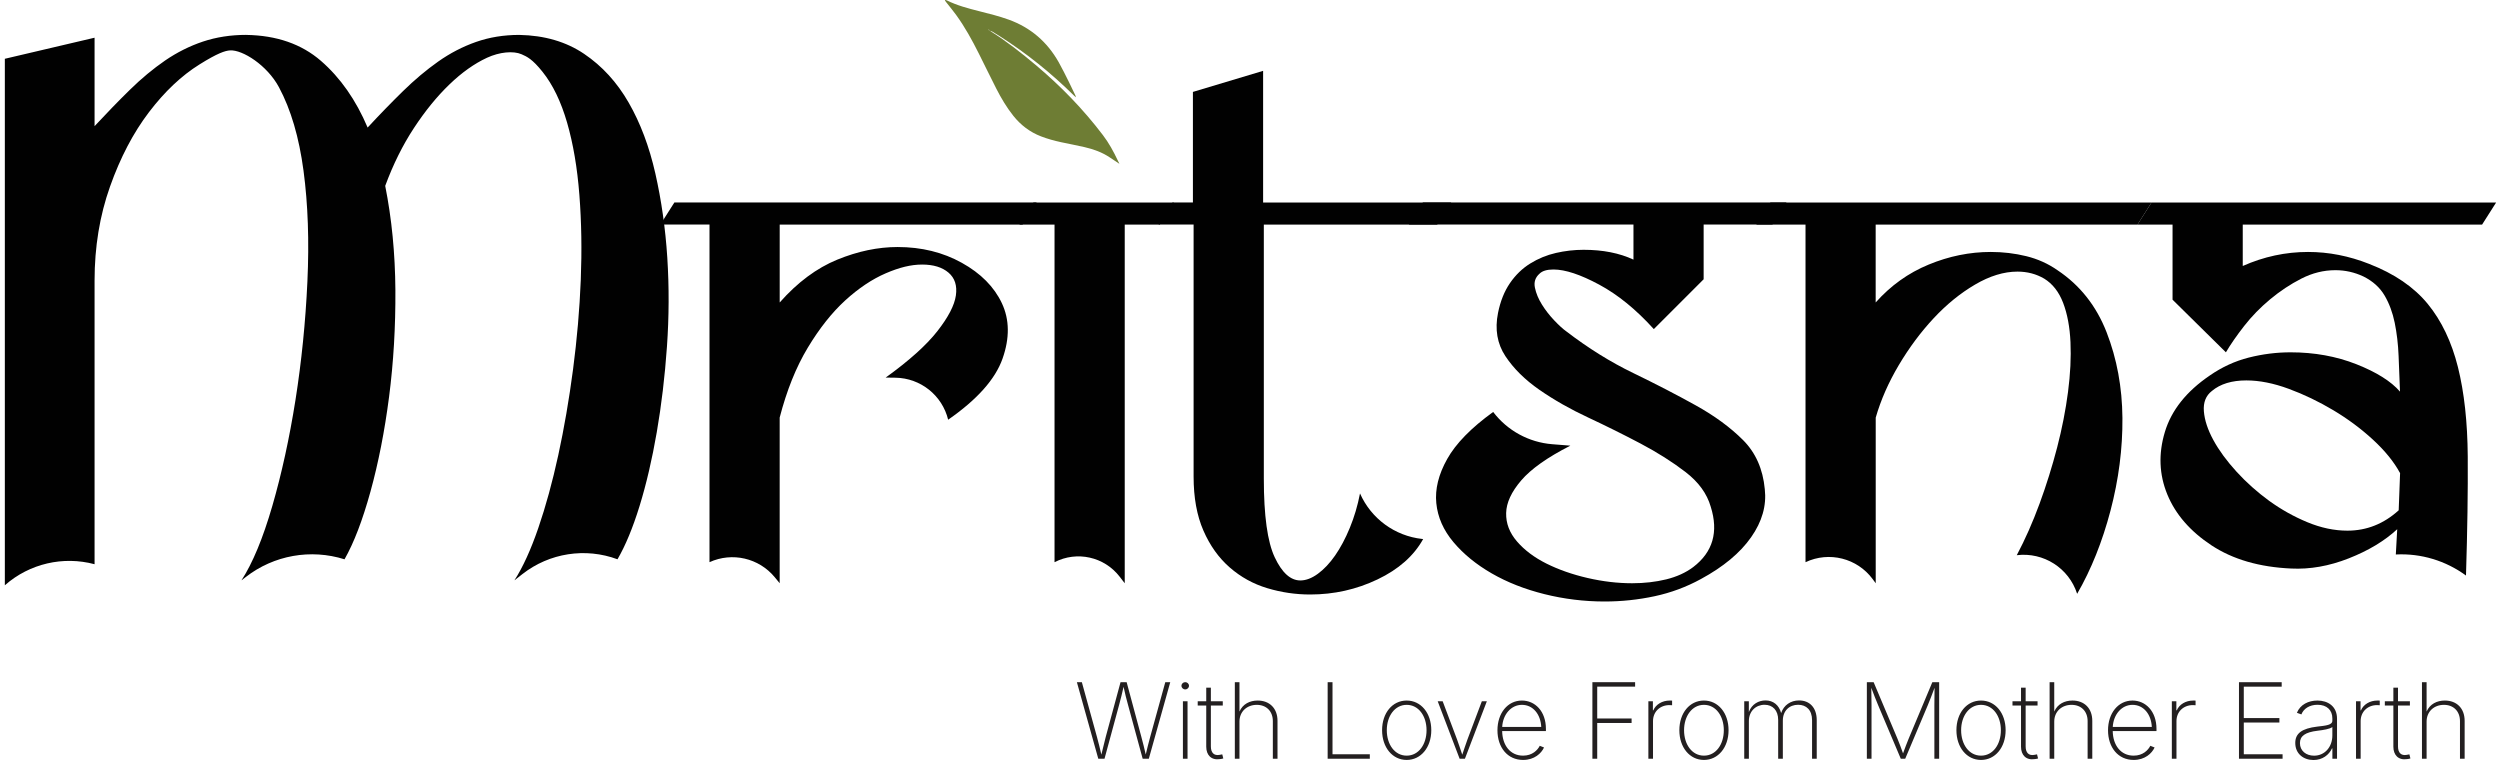
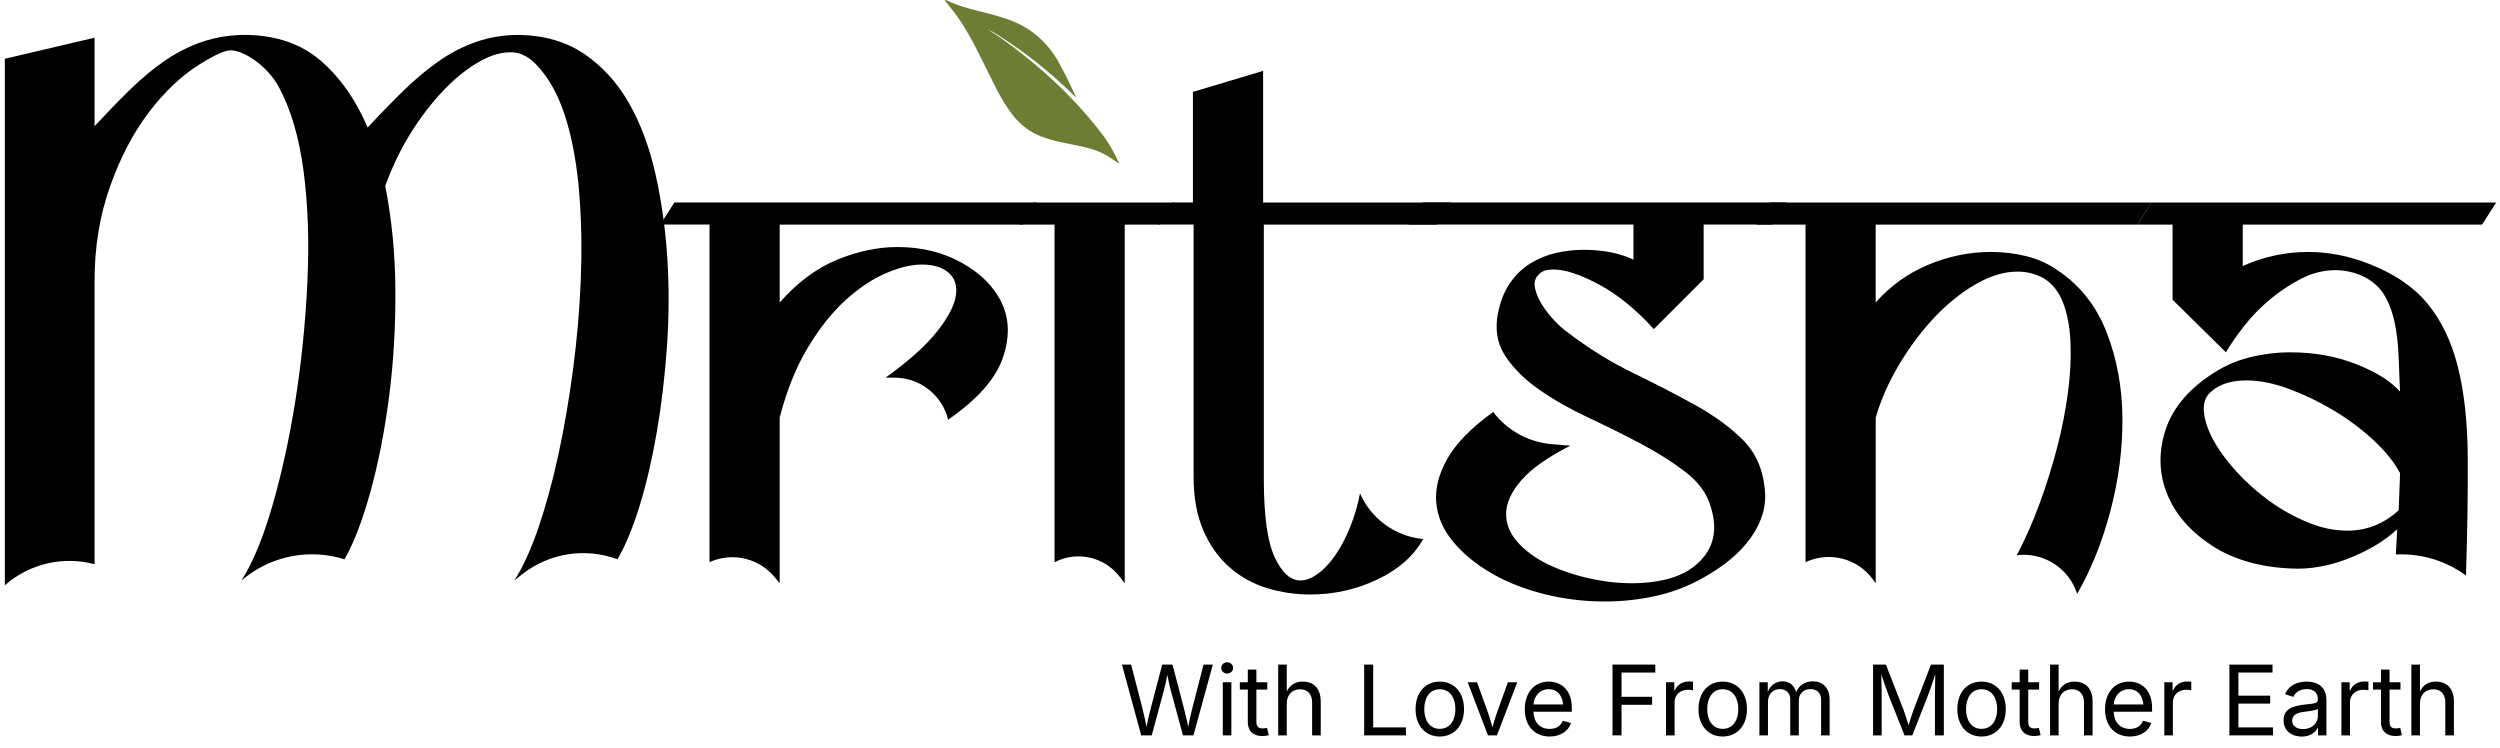
- <svg xmlns="http://www.w3.org/2000/svg" id="fainal" viewBox="0 0 1053.45 326.98">
+ <svg xmlns="http://www.w3.org/2000/svg" id="fainal" viewBox="0 0 1053.45 315.06">
  <defs>
    <style>
      .cls-1 {
-         letter-spacing: 0em;
+         letter-spacing: .02em;
      }

      .cls-2 {
-         fill: #231f20;
-         font-family: Inter-ExtraLight, Inter;
-         font-size: 44.32px;
-         font-variation-settings: 'opsz' 14, 'wght' 200;
-         font-weight: 200;
+         letter-spacing: -.02em;
      }

      .cls-3 {
-         letter-spacing: -.02em;
+         fill: #6e7d34;
      }

      .cls-4 {
-         letter-spacing: -.04em;
+         letter-spacing: -.03em;
      }

      .cls-5 {
-         fill: #6e7d34;
+         font-family: Inter-Regular, Inter;
+         font-size: 41px;
+         font-variation-settings: 'opsz' 14, 'wght' 400;
      }

      .cls-6 {
        letter-spacing: -.02em;
      }
- 
-       .cls-7 {
-         fill: #010101;
-       }
- 
-       .cls-8 {
-         letter-spacing: .02em;
-       }
    </style>
  </defs>
  <g>
-     <path class="cls-7" d="M103.74,14.71c12.81.2,23.32,3.84,31.5,10.94,8.18,7.1,14.74,16.47,19.67,28.1,5.12-5.52,10.11-10.65,14.94-15.38,4.83-4.73,9.76-8.87,14.78-12.42,5.03-3.55,10.35-6.31,15.97-8.28,5.62-1.97,11.69-2.96,18.19-2.96,10.64.2,19.76,2.86,27.35,7.99s13.86,11.98,18.78,20.56c4.93,8.58,8.68,18.54,11.24,29.88,2.56,11.34,4.24,23.17,5.03,35.49.78,12.33.74,24.8-.15,37.42-.88,12.62-2.32,24.66-4.29,36.09-1.97,11.44-4.39,21.79-7.24,31.05-2.86,9.27-5.97,16.76-9.31,22.48h0c-13.52-5.02-28.68-2.66-40.04,6.22l-3.39,2.65c3.55-5.52,6.91-12.87,10.06-22.04,3.15-9.17,5.96-19.42,8.43-30.76,2.46-11.34,4.54-23.37,6.21-36.08,1.67-12.72,2.76-25.29,3.26-37.71.49-12.43.3-24.35-.59-35.79-.88-11.44-2.61-21.59-5.17-30.46-2.57-8.87-6.02-16.02-10.36-21.44-4.34-5.42-6.54-6.38-8.82-7.39-3.44-1.52-9.27-.99-14.59,1.47-5.32,2.47-10.61,6.21-15.82,11.24-5.23,5.03-10.21,11.14-14.94,18.34-4.73,7.2-8.78,15.34-12.12,24.4,2.75,13.8,4.18,28.45,4.29,43.93.09,15.48-.79,30.46-2.66,44.96-1.88,14.49-4.49,27.81-7.84,39.93-3.35,12.13-7,21.64-10.94,28.54h0c-14.23-4.49-29.76-1.72-41.55,7.42l-1.88,1.46c4.73-7.29,9.06-17.75,13.01-31.36,3.94-13.6,7.2-28.49,9.76-44.66,2.55-16.17,4.23-32.79,5.02-49.84.79-17.05.25-32.64-1.63-46.74-1.88-14.1-5.32-25.83-10.35-35.2-5.03-9.36-15.4-15.82-20.56-15.53-2.14.12-5.33,1.18-12.92,5.92-7.59,4.73-14.69,11.44-21.29,20.11-6.61,8.68-12.09,19.13-16.42,31.36-4.34,12.22-6.51,25.43-6.51,39.63v119.5h0c-13.24-3.54-27.38-.26-37.69,8.77l-.12.1V24.77l37.81-8.88v37.27c5.13-5.52,10.11-10.65,14.94-15.38,4.83-4.74,9.76-8.82,14.78-12.28,5.03-3.44,10.36-6.11,15.97-7.99,5.62-1.87,11.69-2.81,18.19-2.81" />
-     <path class="cls-7" d="M436.81,85.33l-5.92,9.3h-102.34v32.83c7.49-8.48,15.57-14.49,24.26-18.05,8.68-3.55,17.16-5.32,25.43-5.32,10.06,0,19.08,2.22,27.06,6.66,7.99,4.44,13.61,10.11,16.86,17,3.25,6.91,3.35,14.69.29,23.37-3.06,8.68-10.7,17.25-22.92,25.74h0c-2.5-10.27-11.62-17.54-22.18-17.7l-4.14-.06c9.85-7.1,17.1-13.6,21.75-19.52,4.63-5.91,7.24-10.94,7.83-15.08.59-4.14-.44-7.34-3.11-9.62-2.66-2.26-6.36-3.4-11.1-3.4s-9.66,1.23-15.38,3.7c-5.72,2.47-11.39,6.26-17.01,11.38-5.62,5.13-10.89,11.79-15.82,19.97-4.93,8.18-8.87,18-11.83,29.43v69.8l-2.06-2.51c-6.67-8.11-17.96-10.72-27.51-6.36h0s0-142.27,0-142.27h-20.71l5.91-9.3h152.63Z" />
-     <path class="cls-7" d="M494.64,85.33l-5.92,9.3h-14.78v151.14l-2.15-2.78c-6.47-8.39-18.02-10.96-27.43-6.09h0s0-142.27,0-142.27h-14.79l5.92-9.3h59.15Z" />
-     <path class="cls-7" d="M502.67,85.33v-46.6l29.58-8.88v55.48h79.27l-5.91,9.3h-73.06v107.08c0,15.57,1.53,26.62,4.59,33.12,3.06,6.51,6.66,9.76,10.8,9.76,2.36,0,4.83-.94,7.39-2.81,2.56-1.88,4.98-4.43,7.25-7.69,2.26-3.25,4.34-7.14,6.21-11.68,1.87-4.54,3.3-9.36,4.29-14.49h0c4.68,10.61,14.66,17.92,26.18,19.18l.43.05c-3.94,7.1-10.35,12.76-19.23,17-8.87,4.24-18.33,6.36-28.39,6.36-6.12,0-12.13-.88-18.05-2.66-5.91-1.77-11.19-4.69-15.83-8.73-4.63-4.04-8.33-9.21-11.09-15.53-2.76-6.31-4.14-13.9-4.14-22.78v-106.19h-14.78l5.91-9.3h8.58Z" />
-     <path class="cls-7" d="M696.91,138.7c-7.5-8.29-15.18-14.54-23.07-18.78-7.89-4.24-14.29-6.36-19.22-6.36-2.77,0-4.73.59-5.91,1.78-1.78,1.58-2.42,3.55-1.92,5.91.49,2.37,1.48,4.74,2.96,7.1,1.47,2.36,3.2,4.58,5.17,6.65,1.97,2.07,3.64,3.6,5.03,4.59,9.26,7.1,18.68,12.97,28.24,17.59,9.56,4.64,18.34,9.17,26.32,13.61,7.99,4.43,14.64,9.31,19.97,14.64,5.32,5.32,8.38,12.23,9.17,20.7.78,6.9-1.13,13.66-5.77,20.26-4.63,6.61-11.68,12.47-21.15,17.6-6.11,3.35-12.62,5.77-19.52,7.25-6.9,1.48-13.9,2.22-21,2.22-8.68,0-17.16-1.04-25.44-3.11-8.28-2.07-15.68-4.98-22.18-8.73-6.51-3.75-11.88-8.13-16.12-13.16-4.24-5.03-6.65-10.5-7.24-16.42-.59-5.91.93-12.12,4.59-18.63,3.64-6.51,10.1-13.12,19.37-19.82h0c5.98,7.86,15.02,12.8,24.86,13.59l7.67.61c-9.67,4.93-16.57,9.81-20.71,14.65-4.14,4.83-6.26,9.41-6.35,13.75-.1,4.34,1.42,8.33,4.58,11.98,3.15,3.65,7.29,6.76,12.42,9.32,5.13,2.56,10.9,4.58,17.3,6.06,6.41,1.48,12.67,2.22,18.78,2.22,5.12,0,9.91-.55,14.35-1.63,4.43-1.09,8.23-2.81,11.39-5.18,8.28-6.31,10.74-14.79,7.39-25.44-1.59-5.52-5.13-10.4-10.65-14.64-5.52-4.24-11.83-8.23-18.93-11.98-7.1-3.75-14.45-7.4-22.04-10.95-7.6-3.55-14.45-7.44-20.56-11.68-6.11-4.24-10.9-8.98-14.35-14.2-3.45-5.22-4.49-11.29-3.11-18.19.99-4.92,2.66-9.12,5.03-12.57,2.36-3.44,5.22-6.21,8.58-8.29,3.35-2.07,6.95-3.55,10.79-4.43,3.84-.88,7.74-1.33,11.68-1.33,8.09,0,15.09,1.38,21,4.14v-14.79h-94.65l5.92-9.3h153.21l-5.92,9.3h-28.99v23.07l-21,21Z" />
-     <path class="cls-7" d="M906.62,85.33l-5.92,9.3h-110.33v32.83c6.31-7.1,13.75-12.43,22.33-15.97,8.58-3.55,17.3-5.32,26.18-5.32,5.13,0,10.11.59,14.94,1.77,4.83,1.19,9.21,3.16,13.16,5.92,9.47,6.31,16.37,15.04,20.71,26.18,4.33,11.14,6.55,23.17,6.66,36.08.1,12.92-1.58,25.94-5.03,39.05-3.45,13.11-8.13,24.79-14.05,35.05l-.02-.05c-3.49-10.8-14.15-17.6-25.42-16.22h0c3.55-6.7,6.75-13.95,9.61-21.74,2.86-7.79,5.32-15.68,7.4-23.66,2.07-7.99,3.59-15.78,4.58-23.37.99-7.59,1.33-14.6,1.04-21-.29-6.41-1.33-11.93-3.1-16.57-1.78-4.63-4.44-8.03-7.99-10.21-3.36-1.96-7.1-2.95-11.24-2.95-5.72,0-11.69,1.83-17.89,5.47-6.22,3.65-12.03,8.38-17.45,14.2-5.43,5.82-10.3,12.38-14.64,19.67-4.34,7.3-7.6,14.69-9.76,22.18v69.8l-1.28-1.74c-6.52-8.83-18.37-11.82-28.3-7.13h0s0-142.27,0-142.27h-20.71l5.92-9.3h160.61Z" />
-     <path class="cls-7" d="M1010.14,223c-5.32,4.93-12.13,9.02-20.41,12.28-8.28,3.26-16.37,4.68-24.25,4.29-13.41-.6-24.6-3.85-33.58-9.76-8.97-5.92-15.18-13.06-18.63-21.44-3.45-8.39-3.8-17.16-1.04-26.33,2.76-9.17,9.07-17.11,18.93-23.81,5.12-3.55,10.59-6.07,16.41-7.55,5.82-1.47,11.69-2.22,17.6-2.22,10.06,0,19.33,1.68,27.8,5.03,8.47,3.35,14.59,7.2,18.34,11.53-.2-5.12-.4-10.15-.59-15.09-.2-4.93-.75-9.56-1.63-13.9-.89-4.33-2.32-8.18-4.29-11.53-1.97-3.35-4.93-6.02-8.88-7.99-3.74-1.77-7.69-2.66-11.83-2.66-4.92,0-9.71,1.18-14.34,3.55-4.63,2.36-9.02,5.28-13.17,8.73-4.14,3.45-7.79,7.2-10.94,11.24-3.15,4.04-5.72,7.74-7.69,11.09l-22.48-22.18v-31.65h-14.79l5.92-9.3h145.22l-5.91,9.3h-100.86v17.45c8.87-3.94,18.04-5.91,27.51-5.91,8.67,0,17.25,1.67,25.74,5.03,10.65,4.14,18.88,9.76,24.7,16.86,5.81,7.1,10.05,15.97,12.72,26.62,2.66,10.65,4.04,23.22,4.14,37.71.1,14.49-.15,31.21-.74,50.13h0c-8.51-6.25-18.91-9.39-29.45-8.88h-.12s.59-10.64.59-10.64ZM1011.33,199.34c-2.56-4.73-6.36-9.41-11.39-14.05-5.03-4.63-10.6-8.77-16.71-12.42-6.11-3.64-12.37-6.66-18.78-9.02-6.41-2.37-12.38-3.55-17.89-3.55-6.11,0-10.95,1.47-14.49,4.43-2.57,1.98-3.7,4.84-3.4,8.58.3,3.75,1.63,7.79,4,12.13,2.36,4.34,5.62,8.78,9.76,13.32,4.14,4.53,8.73,8.62,13.75,12.28,5.03,3.64,10.4,6.65,16.13,9.02,5.71,2.37,11.33,3.55,16.86,3.55,8.08,0,15.28-2.86,21.59-8.58l.59-15.68Z" />
-     <path class="cls-5" d="M417.26,12.93c.09.11.16.24.27.32,6.7,4.19,12.87,9.08,18.91,14.15,10.5,8.82,20,18.6,28.31,29.54,2.51,3.3,4.48,6.9,6.24,10.64.22.46.45.91.72,1.46-1.41-.94-2.73-1.8-4.03-2.68-3.26-2.19-6.87-3.49-10.66-4.36-3.28-.75-6.6-1.38-9.9-2.08-2.88-.62-5.71-1.4-8.46-2.46-4.7-1.81-8.55-4.75-11.68-8.68-2.82-3.55-5.12-7.43-7.18-11.47-2.5-4.91-4.89-9.86-7.36-14.78-2.81-5.61-5.83-11.11-9.52-16.2-1.31-1.82-2.76-3.54-4.14-5.3-.22-.28-.42-.56-.63-.85.03-.06.07-.12.11-.18.22.04.45.04.64.13,4.37,2.18,9.05,3.4,13.74,4.59,4.16,1.05,8.32,2.08,12.37,3.54,9.29,3.34,16.28,9.4,21.12,17.98,1.52,2.7,2.88,5.5,4.27,8.27.94,1.87,1.82,3.77,2.72,5.65.11.24.21.49.21.83-.23-.21-.47-.42-.7-.64-9.66-9.56-20.19-18-31.65-25.29-.96-.61-1.93-1.19-2.9-1.77-.26-.15-.56-.24-.83-.36-.21-.17-.42-.33-.63-.49-.04.06-.07.13-.11.19.25.09.51.19.76.28" />
+     <path d="M103.74,14.71c12.81.2,23.32,3.84,31.5,10.94,8.18,7.1,14.74,16.47,19.67,28.1,5.12-5.52,10.11-10.65,14.94-15.38,4.83-4.73,9.76-8.87,14.78-12.42,5.03-3.55,10.35-6.31,15.97-8.28,5.62-1.97,11.69-2.96,18.19-2.96,10.64.2,19.76,2.86,27.35,7.99s13.86,11.98,18.78,20.56c4.93,8.58,8.68,18.54,11.24,29.88,2.56,11.34,4.24,23.17,5.03,35.49.78,12.33.74,24.8-.15,37.42-.88,12.62-2.32,24.66-4.29,36.09-1.97,11.44-4.39,21.79-7.24,31.05-2.86,9.27-5.97,16.76-9.31,22.48h0c-13.52-5.02-28.68-2.66-40.04,6.22l-3.39,2.65c3.55-5.52,6.91-12.87,10.06-22.04,3.15-9.17,5.96-19.42,8.43-30.76,2.46-11.34,4.54-23.37,6.21-36.08,1.67-12.72,2.76-25.29,3.26-37.71.49-12.43.3-24.35-.59-35.79-.88-11.44-2.61-21.59-5.17-30.46-2.57-8.87-6.02-16.02-10.36-21.44-4.34-5.42-6.54-6.38-8.82-7.39-3.44-1.52-9.27-.99-14.59,1.47-5.32,2.47-10.61,6.21-15.82,11.24-5.23,5.03-10.21,11.14-14.94,18.34-4.73,7.2-8.78,15.34-12.12,24.4,2.75,13.8,4.18,28.45,4.29,43.93.09,15.48-.79,30.46-2.66,44.96-1.88,14.49-4.49,27.81-7.84,39.93-3.35,12.13-7,21.64-10.94,28.54h0c-14.23-4.49-29.76-1.72-41.55,7.42l-1.88,1.46c4.73-7.29,9.06-17.75,13.01-31.36,3.94-13.6,7.2-28.49,9.76-44.66,2.55-16.17,4.23-32.79,5.02-49.84.79-17.05.25-32.64-1.63-46.74-1.88-14.1-5.32-25.83-10.35-35.2-5.03-9.36-15.4-15.82-20.56-15.53-2.14.12-5.33,1.18-12.92,5.92-7.59,4.73-14.69,11.44-21.29,20.11-6.61,8.68-12.09,19.13-16.42,31.36-4.34,12.22-6.51,25.43-6.51,39.63v119.5h0c-13.24-3.54-27.38-.26-37.69,8.77l-.12.1V24.77l37.81-8.88v37.27c5.13-5.52,10.11-10.65,14.94-15.38,4.83-4.74,9.76-8.82,14.78-12.28,5.03-3.44,10.36-6.11,15.97-7.99,5.62-1.87,11.69-2.81,18.19-2.81" />
+     <path d="M436.81,85.33l-5.92,9.3h-102.34v32.83c7.49-8.48,15.57-14.49,24.26-18.05,8.68-3.55,17.16-5.32,25.43-5.32,10.06,0,19.08,2.22,27.06,6.66,7.99,4.44,13.61,10.11,16.86,17,3.25,6.91,3.35,14.69.29,23.37-3.06,8.68-10.7,17.25-22.92,25.74h0c-2.5-10.27-11.62-17.54-22.18-17.7l-4.14-.06c9.85-7.1,17.1-13.6,21.75-19.52,4.63-5.91,7.24-10.94,7.83-15.08.59-4.14-.44-7.34-3.11-9.62-2.66-2.26-6.36-3.4-11.1-3.4s-9.66,1.23-15.38,3.7c-5.72,2.47-11.39,6.26-17.01,11.38-5.62,5.13-10.89,11.79-15.82,19.97-4.93,8.18-8.87,18-11.83,29.43v69.8l-2.06-2.51c-6.67-8.11-17.96-10.72-27.51-6.36h0s0-142.27,0-142.27h-20.71l5.91-9.3h152.63Z" />
+     <path d="M494.64,85.33l-5.92,9.3h-14.78v151.14l-2.15-2.78c-6.47-8.39-18.02-10.96-27.43-6.09h0s0-142.27,0-142.27h-14.79l5.92-9.3h59.15Z" />
+     <path d="M502.67,85.33v-46.6l29.58-8.88v55.48h79.27l-5.91,9.3h-73.06v107.08c0,15.57,1.53,26.62,4.59,33.12,3.06,6.51,6.66,9.76,10.8,9.76,2.36,0,4.83-.94,7.39-2.81,2.56-1.88,4.98-4.43,7.25-7.69,2.26-3.25,4.34-7.14,6.21-11.68,1.87-4.54,3.3-9.36,4.29-14.49h0c4.68,10.61,14.66,17.92,26.18,19.18l.43.05c-3.94,7.1-10.35,12.76-19.23,17-8.87,4.24-18.33,6.36-28.39,6.36-6.12,0-12.13-.88-18.05-2.66-5.91-1.77-11.19-4.69-15.83-8.73-4.63-4.04-8.33-9.21-11.09-15.53-2.76-6.31-4.14-13.9-4.14-22.78v-106.19h-14.78l5.91-9.3h8.58Z" />
+     <path d="M696.91,138.7c-7.5-8.29-15.18-14.54-23.07-18.78-7.89-4.24-14.29-6.36-19.22-6.36-2.77,0-4.73.59-5.91,1.78-1.78,1.58-2.42,3.55-1.92,5.91.49,2.37,1.48,4.74,2.96,7.1,1.47,2.36,3.2,4.58,5.17,6.65,1.97,2.07,3.64,3.6,5.03,4.59,9.26,7.1,18.68,12.97,28.24,17.59,9.56,4.64,18.34,9.17,26.32,13.61,7.99,4.43,14.64,9.31,19.97,14.64,5.32,5.32,8.38,12.23,9.17,20.7.78,6.9-1.13,13.66-5.77,20.26-4.63,6.61-11.68,12.47-21.15,17.6-6.11,3.35-12.62,5.77-19.52,7.25-6.9,1.48-13.9,2.22-21,2.22-8.68,0-17.16-1.04-25.44-3.11-8.28-2.07-15.68-4.98-22.18-8.73-6.51-3.75-11.88-8.13-16.12-13.16-4.24-5.03-6.65-10.5-7.24-16.42-.59-5.91.93-12.12,4.59-18.63,3.64-6.51,10.1-13.12,19.37-19.82h0c5.98,7.86,15.02,12.8,24.86,13.59l7.67.61c-9.67,4.93-16.57,9.81-20.71,14.65-4.14,4.83-6.26,9.41-6.35,13.75-.1,4.34,1.42,8.33,4.58,11.98,3.15,3.65,7.29,6.76,12.42,9.32,5.13,2.56,10.9,4.58,17.3,6.06,6.41,1.48,12.67,2.22,18.78,2.22,5.12,0,9.91-.55,14.35-1.63,4.43-1.09,8.23-2.81,11.39-5.18,8.28-6.31,10.74-14.79,7.39-25.44-1.59-5.52-5.13-10.4-10.65-14.64-5.52-4.24-11.83-8.23-18.93-11.98-7.1-3.75-14.45-7.4-22.04-10.95-7.6-3.55-14.45-7.44-20.56-11.68-6.11-4.24-10.9-8.98-14.35-14.2-3.45-5.22-4.49-11.29-3.11-18.19.99-4.92,2.66-9.12,5.03-12.57,2.36-3.44,5.22-6.21,8.58-8.29,3.35-2.07,6.95-3.55,10.79-4.43,3.84-.88,7.74-1.33,11.68-1.33,8.09,0,15.09,1.38,21,4.14v-14.79h-94.65l5.92-9.3h153.21l-5.92,9.3h-28.99v23.07l-21,21Z" />
+     <path d="M906.62,85.33l-5.92,9.3h-110.33v32.83c6.31-7.1,13.75-12.43,22.33-15.97,8.58-3.55,17.3-5.32,26.18-5.32,5.13,0,10.11.59,14.94,1.77,4.83,1.19,9.21,3.16,13.16,5.92,9.47,6.31,16.37,15.04,20.71,26.18,4.33,11.14,6.55,23.17,6.66,36.08.1,12.92-1.58,25.94-5.03,39.05-3.45,13.11-8.13,24.79-14.05,35.05l-.02-.05c-3.49-10.8-14.15-17.6-25.42-16.22h0c3.55-6.7,6.75-13.95,9.61-21.74,2.86-7.79,5.32-15.68,7.4-23.66,2.07-7.99,3.59-15.78,4.58-23.37.99-7.59,1.33-14.6,1.04-21-.29-6.41-1.33-11.93-3.1-16.57-1.78-4.63-4.44-8.03-7.99-10.21-3.36-1.96-7.1-2.95-11.24-2.95-5.72,0-11.69,1.83-17.89,5.47-6.22,3.65-12.03,8.38-17.45,14.2-5.43,5.82-10.3,12.38-14.64,19.67-4.34,7.3-7.6,14.69-9.76,22.18v69.8l-1.28-1.74c-6.52-8.83-18.37-11.82-28.3-7.13h0s0-142.27,0-142.27h-20.71l5.92-9.3h160.61Z" />
+     <path d="M1010.14,223c-5.32,4.93-12.13,9.02-20.41,12.28-8.28,3.26-16.37,4.68-24.25,4.29-13.41-.6-24.6-3.85-33.58-9.76-8.97-5.92-15.18-13.06-18.63-21.44-3.45-8.39-3.8-17.16-1.04-26.33,2.76-9.17,9.07-17.11,18.93-23.81,5.12-3.55,10.59-6.07,16.41-7.55,5.82-1.47,11.69-2.22,17.6-2.22,10.06,0,19.33,1.68,27.8,5.03,8.47,3.35,14.59,7.2,18.34,11.53-.2-5.12-.4-10.15-.59-15.09-.2-4.93-.75-9.56-1.63-13.9-.89-4.33-2.32-8.18-4.29-11.53-1.97-3.35-4.93-6.02-8.88-7.99-3.74-1.77-7.69-2.66-11.83-2.66-4.92,0-9.71,1.18-14.34,3.55-4.63,2.36-9.02,5.28-13.17,8.73-4.14,3.45-7.79,7.2-10.94,11.24-3.15,4.04-5.72,7.74-7.69,11.09l-22.48-22.18v-31.65h-14.79l5.92-9.3h145.22l-5.91,9.3h-100.86v17.45c8.87-3.94,18.04-5.91,27.51-5.91,8.67,0,17.25,1.67,25.74,5.03,10.65,4.14,18.88,9.76,24.7,16.86,5.81,7.1,10.05,15.97,12.72,26.62,2.66,10.65,4.04,23.22,4.14,37.71.1,14.49-.15,31.21-.74,50.13h0c-8.51-6.25-18.91-9.39-29.45-8.88h-.12s.59-10.64.59-10.64ZM1011.33,199.34c-2.56-4.73-6.36-9.41-11.39-14.05-5.03-4.63-10.6-8.77-16.71-12.42-6.11-3.64-12.37-6.66-18.78-9.02-6.41-2.37-12.38-3.55-17.89-3.55-6.11,0-10.95,1.47-14.49,4.43-2.57,1.98-3.7,4.84-3.4,8.58.3,3.75,1.63,7.79,4,12.13,2.36,4.34,5.62,8.78,9.76,13.32,4.14,4.53,8.73,8.62,13.75,12.28,5.03,3.64,10.4,6.65,16.13,9.02,5.71,2.37,11.33,3.55,16.86,3.55,8.08,0,15.28-2.86,21.59-8.58l.59-15.68Z" />
+     <path class="cls-3" d="M417.26,12.93c.09.11.16.24.27.32,6.7,4.19,12.87,9.08,18.91,14.15,10.5,8.82,20,18.6,28.31,29.54,2.51,3.3,4.48,6.9,6.24,10.64.22.46.45.91.72,1.46-1.41-.94-2.73-1.8-4.03-2.68-3.26-2.19-6.87-3.49-10.66-4.36-3.28-.75-6.6-1.38-9.9-2.08-2.88-.62-5.71-1.4-8.46-2.46-4.7-1.81-8.55-4.75-11.68-8.68-2.82-3.55-5.12-7.43-7.18-11.47-2.5-4.91-4.89-9.86-7.36-14.78-2.81-5.61-5.83-11.11-9.52-16.2-1.31-1.82-2.76-3.54-4.14-5.3-.22-.28-.42-.56-.63-.85.03-.06.07-.12.11-.18.22.04.45.04.64.13,4.37,2.18,9.05,3.4,13.74,4.59,4.16,1.05,8.32,2.08,12.37,3.54,9.29,3.34,16.28,9.4,21.12,17.98,1.52,2.7,2.88,5.5,4.27,8.27.94,1.87,1.82,3.77,2.72,5.65.11.24.21.49.21.83-.23-.21-.47-.42-.7-.64-9.66-9.56-20.19-18-31.65-25.29-.96-.61-1.93-1.19-2.9-1.77-.26-.15-.56-.24-.83-.36-.21-.17-.42-.33-.63-.49-.04.06-.07.13-.11.19.25.09.51.19.76.28" />
  </g>
-   <text class="cls-2" transform="translate(452.45 319.71)">
+   <text class="cls-5" transform="translate(471.71 309.87)">
    <tspan x="0" y="0">With L</tspan>
-     <tspan class="cls-6" x="127.31" y="0">ov</tspan>
-     <tspan x="175.92" y="0">e </tspan>
-     <tspan class="cls-4" x="213.9" y="0">F</tspan>
-     <tspan class="cls-3" x="238.14" y="0">r</tspan>
-     <tspan class="cls-1" x="252.57" y="0">om Mother Ea</tspan>
-     <tspan class="cls-8" x="536.33" y="0">r</tspan>
-     <tspan x="552.19" y="0">th</tspan>
+     <tspan class="cls-6" x="122.7" y="0">ov</tspan>
+     <tspan x="168.72" y="0">e </tspan>
+     <tspan class="cls-4" x="204.16" y="0">F</tspan>
+     <tspan class="cls-2" x="227.16" y="0">r</tspan>
+     <tspan x="241.92" y="0">om Mother Ea</tspan>
+     <tspan class="cls-1" x="511.76" y="0">r</tspan>
+     <tspan x="527.83" y="0">th</tspan>
  </text>
</svg>
